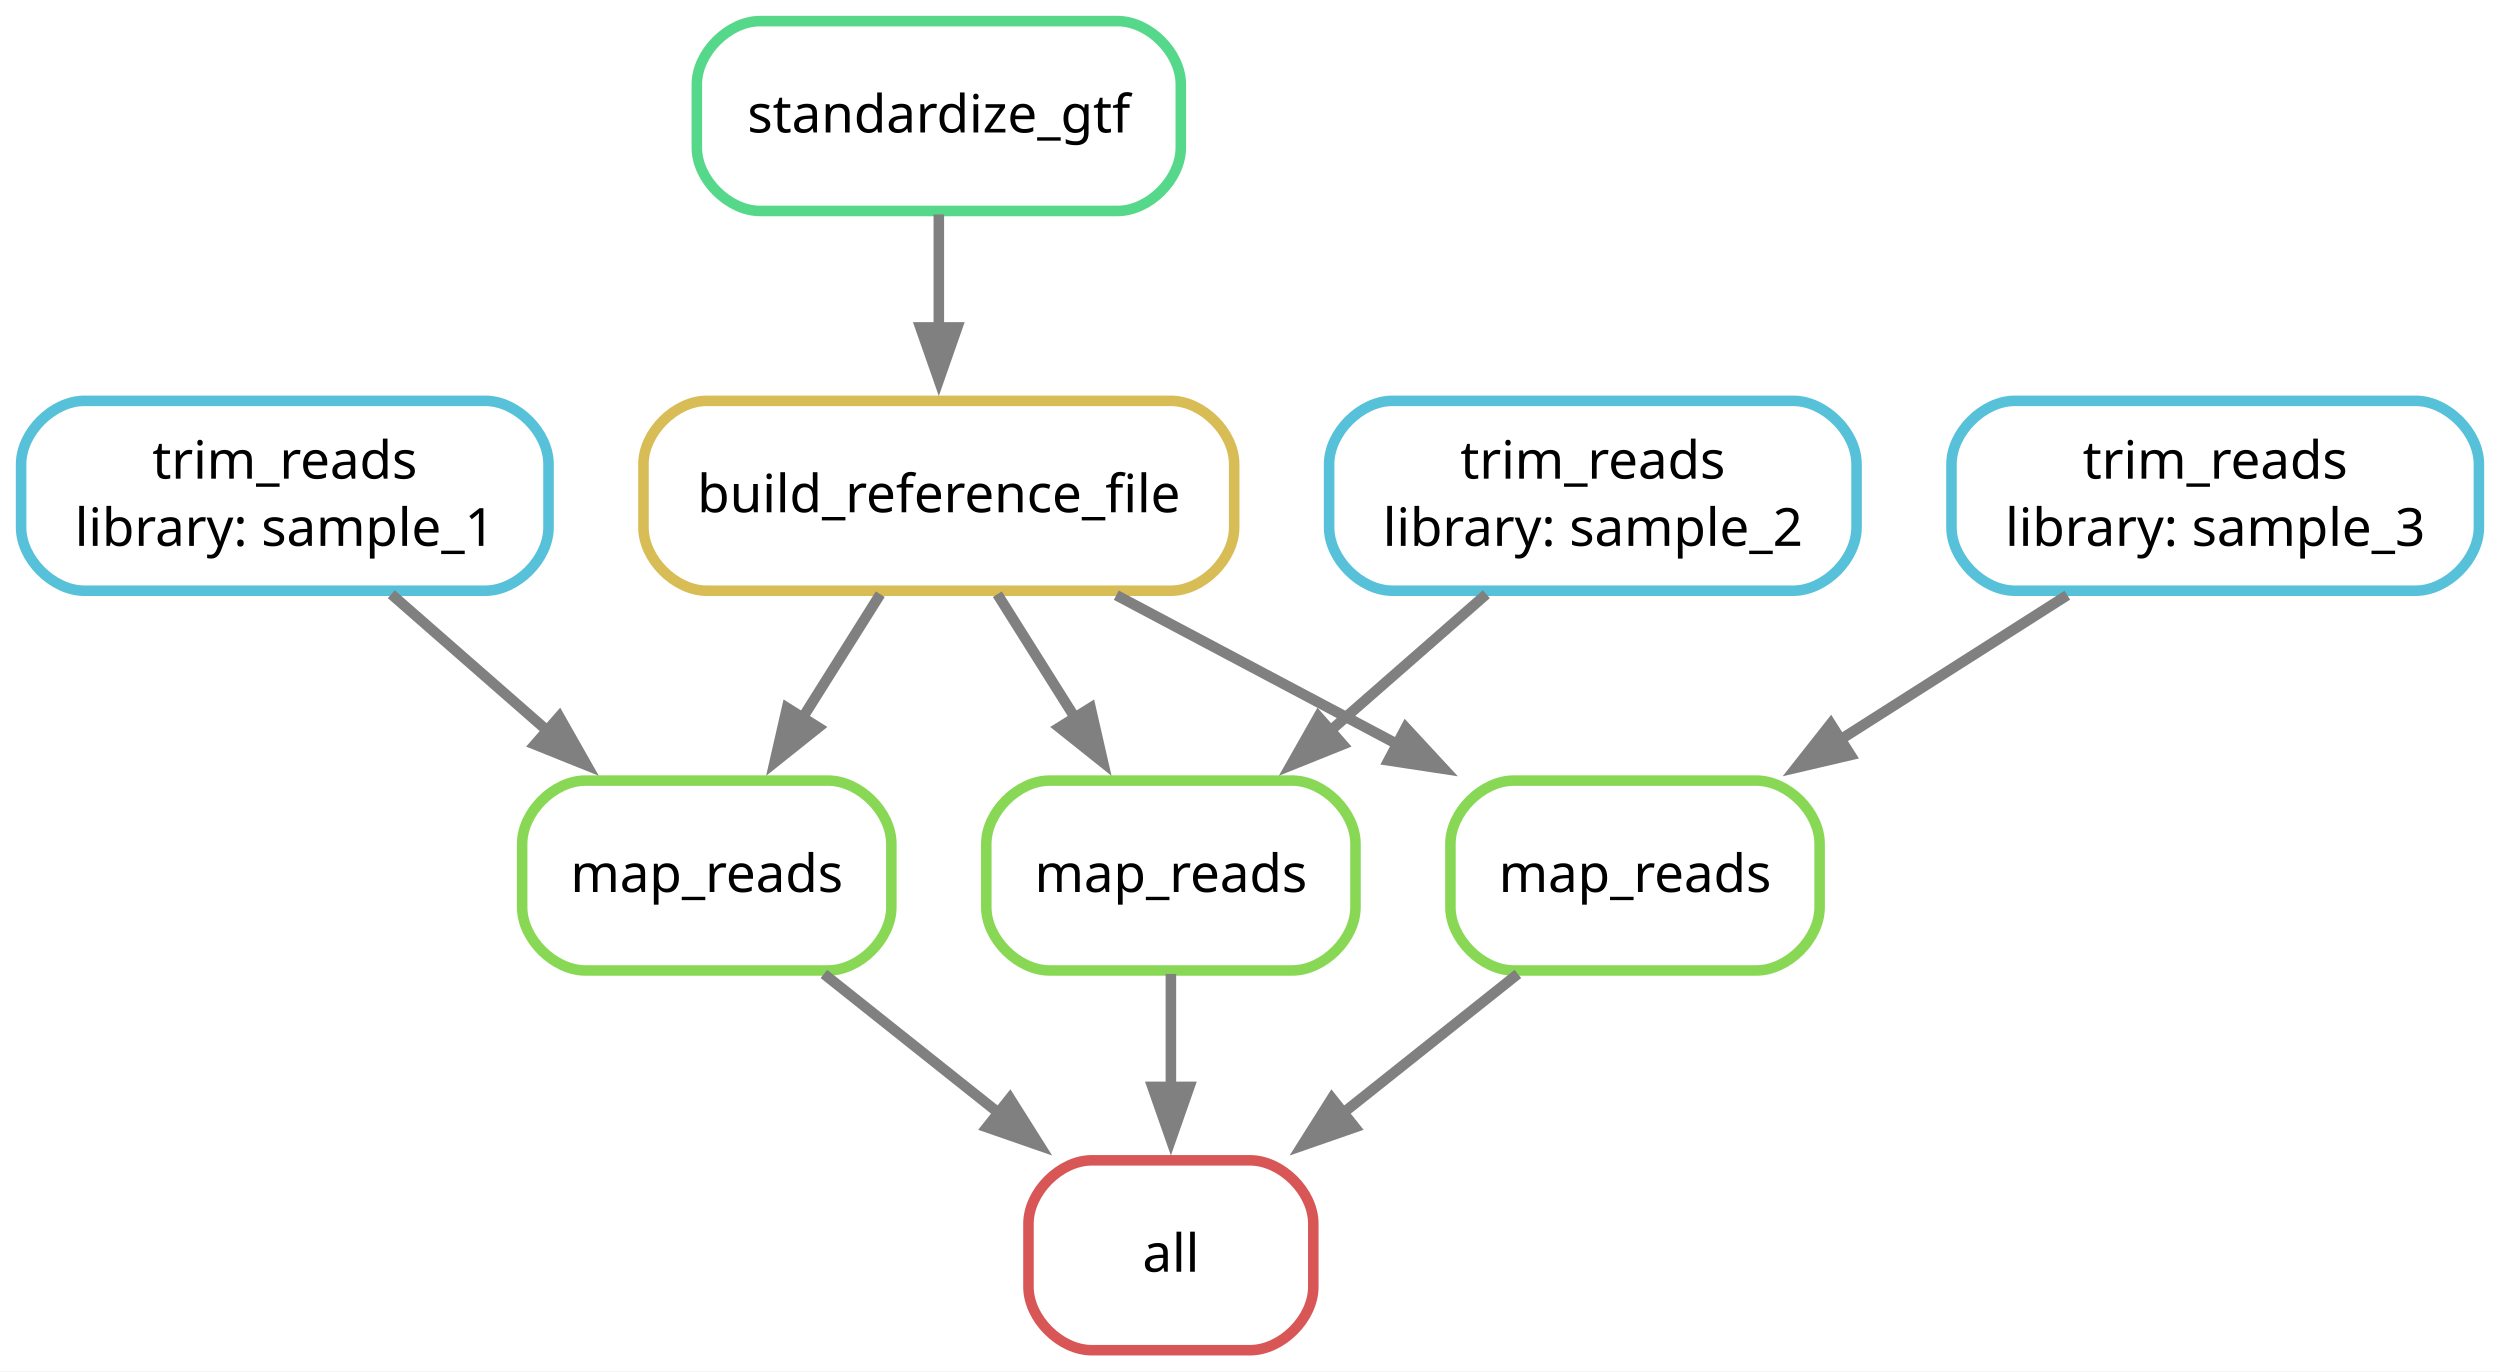
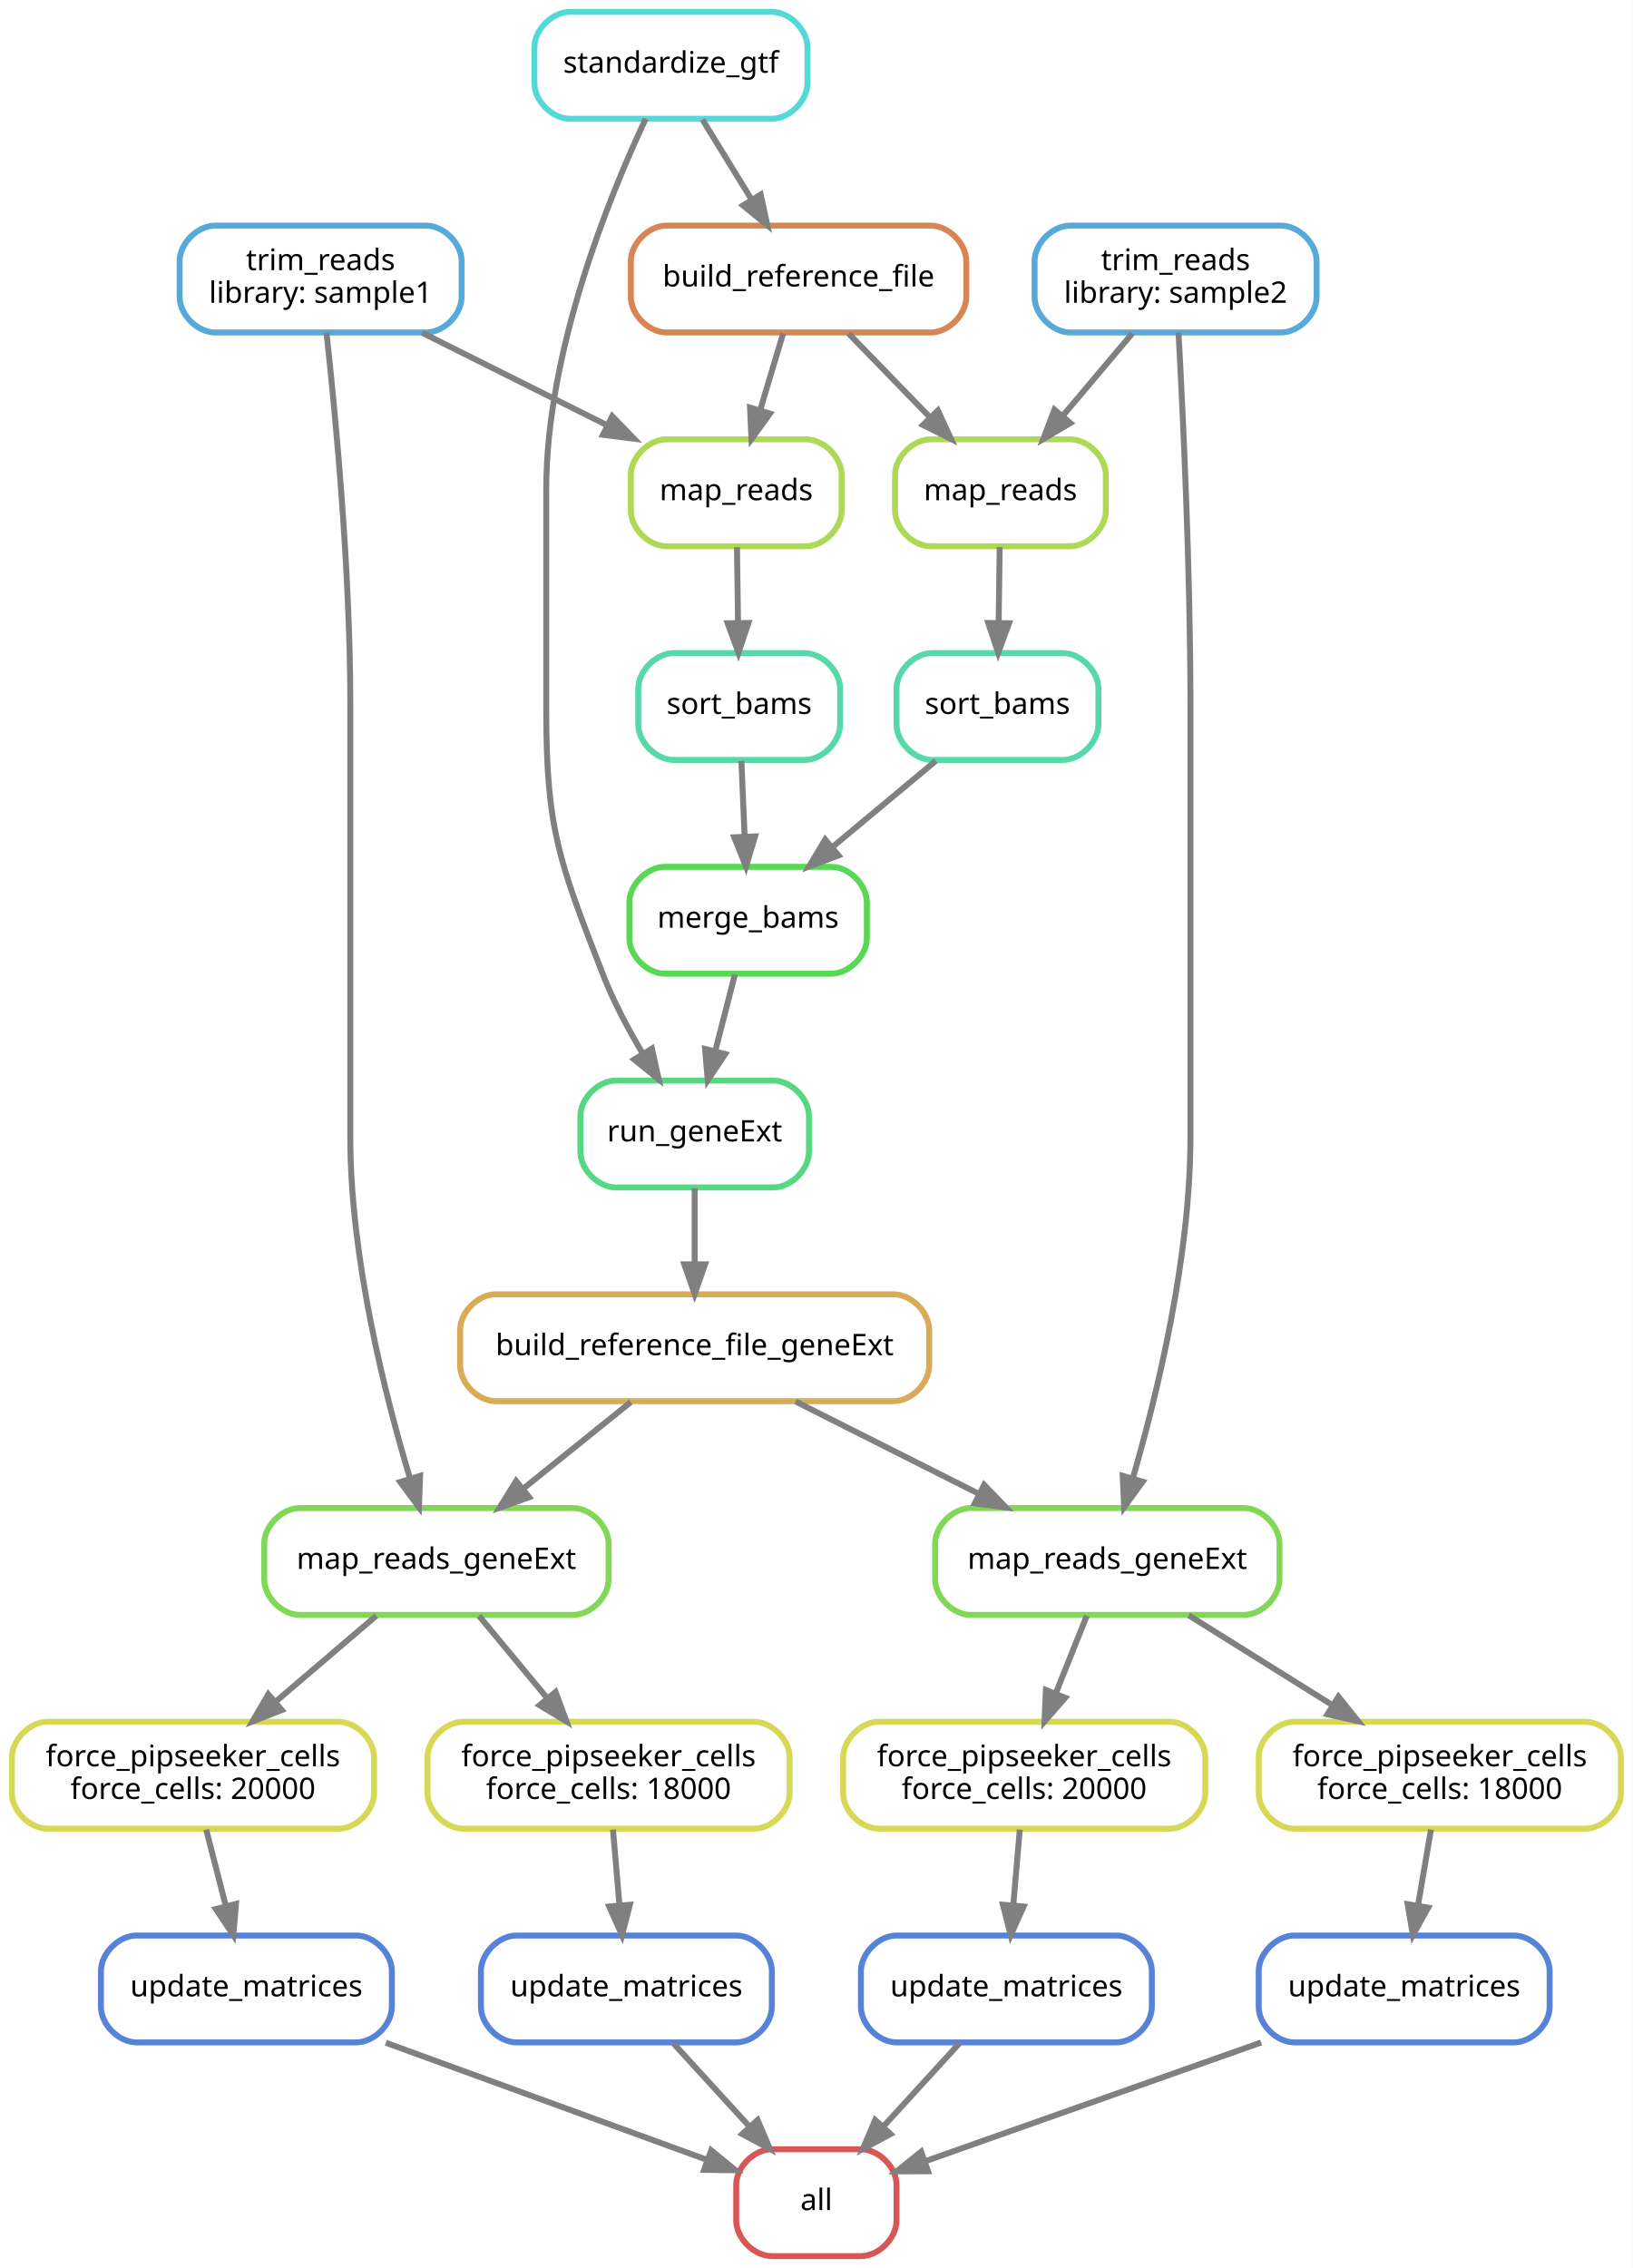
- <svg xmlns="http://www.w3.org/2000/svg" width="474pt" height="260pt" viewBox="0.00 0.00 474.00 260.00">
-   <g id="graph0" class="graph" transform="scale(1 1) rotate(0) translate(4 256)">
-     <polygon fill="white" stroke="none" points="-4,4 -4,-256 470,-256 470,4 -4,4" />
+ <svg xmlns="http://www.w3.org/2000/svg" width="550pt" height="764pt" viewBox="0.00 0.00 550.00 764.00">
+   <g id="graph0" class="graph" transform="scale(1 1) rotate(0) translate(4 760)">
+     <polygon fill="white" stroke="transparent" points="-4,4 -4,-760 546,-760 546,4 -4,4" />
    <g id="node1" class="node">
-       <path fill="none" stroke="#d85656" stroke-width="2" d="M233,-36C233,-36 203,-36 203,-36 197,-36 191,-30 191,-24 191,-24 191,-12 191,-12 191,-6 197,0 203,0 203,0 233,0 233,0 239,0 245,-6 245,-12 245,-12 245,-24 245,-24 245,-30 239,-36 233,-36" />
-       <text xml:space="preserve" text-anchor="middle" x="218" y="-14.88" font-family="sans" font-size="10.00">all</text>
+       <path fill="none" stroke="#d85656" stroke-width="2" d="M286,-36C286,-36 256,-36 256,-36 250,-36 244,-30 244,-24 244,-24 244,-12 244,-12 244,-6 250,0 256,0 256,0 286,0 286,0 292,0 298,-6 298,-12 298,-12 298,-24 298,-24 298,-30 292,-36 286,-36" />
+       <text text-anchor="middle" x="271" y="-15.5" font-family="sans" font-size="10.00">all</text>
    </g>
    <g id="node2" class="node">
-       <path fill="none" stroke="#88d856" stroke-width="2" d="M153,-108C153,-108 107,-108 107,-108 101,-108 95,-102 95,-96 95,-96 95,-84 95,-84 95,-78 101,-72 107,-72 107,-72 153,-72 153,-72 159,-72 165,-78 165,-84 165,-84 165,-96 165,-96 165,-102 159,-108 153,-108" />
-       <text xml:space="preserve" text-anchor="middle" x="130" y="-86.88" font-family="sans" font-size="10.00">map_reads</text>
+       <path fill="none" stroke="#5682d8" stroke-width="2" d="M116,-108C116,-108 42,-108 42,-108 36,-108 30,-102 30,-96 30,-96 30,-84 30,-84 30,-78 36,-72 42,-72 42,-72 116,-72 116,-72 122,-72 128,-78 128,-84 128,-84 128,-96 128,-96 128,-102 122,-108 116,-108" />
+       <text text-anchor="middle" x="79" y="-87.5" font-family="sans" font-size="10.00">update_matrices</text>
    </g>
    <g id="edge1" class="edge">
-       <path fill="none" stroke="grey" stroke-width="2" d="M152.21,-71.34C162.24,-63.36 174.29,-53.77 185.33,-44.99" />
-       <polygon fill="grey" stroke="grey" stroke-width="2" points="187.48,-47.75 193.13,-38.79 183.12,-42.27 187.48,-47.75" />
+       <path fill="none" stroke="grey" stroke-width="2" d="M125.97,-71.88C159.33,-59.71 203.48,-43.62 234.27,-32.39" />
+       <polygon fill="grey" stroke="grey" stroke-width="2" points="235.57,-35.64 243.77,-28.93 233.18,-29.06 235.57,-35.64" />
    </g>
    <g id="node3" class="node">
-       <path fill="none" stroke="#56c1d8" stroke-width="2" d="M88,-180C88,-180 12,-180 12,-180 6,-180 0,-174 0,-168 0,-168 0,-156 0,-156 0,-150 6,-144 12,-144 12,-144 88,-144 88,-144 94,-144 100,-150 100,-156 100,-156 100,-168 100,-168 100,-174 94,-180 88,-180" />
-       <text xml:space="preserve" text-anchor="middle" x="50" y="-165.25" font-family="sans" font-size="10.00">trim_reads</text>
-       <text xml:space="preserve" text-anchor="middle" x="50" y="-152.5" font-family="sans" font-size="10.00">library: sample_1</text>
+       <path fill="none" stroke="#d6d856" stroke-width="2" d="M110,-180C110,-180 12,-180 12,-180 6,-180 0,-174 0,-168 0,-168 0,-156 0,-156 0,-150 6,-144 12,-144 12,-144 110,-144 110,-144 116,-144 122,-150 122,-156 122,-156 122,-168 122,-168 122,-174 116,-180 110,-180" />
+       <text text-anchor="middle" x="61" y="-165" font-family="sans" font-size="10.00">force_pipseeker_cells</text>
+       <text text-anchor="middle" x="61" y="-154" font-family="sans" font-size="10.00">force_cells: 20000</text>
+     </g>
+     <g id="edge5" class="edge">
+       <path fill="none" stroke="grey" stroke-width="2" d="M65.45,-143.7C67.45,-135.9 69.87,-126.51 72.1,-117.83" />
+       <polygon fill="grey" stroke="grey" stroke-width="2" points="75.5,-118.66 74.6,-108.1 68.72,-116.92 75.5,-118.66" />
+     </g>
+     <g id="node4" class="node">
+       <path fill="none" stroke="#80d856" stroke-width="2" d="M189,-252C189,-252 97,-252 97,-252 91,-252 85,-246 85,-240 85,-240 85,-228 85,-228 85,-222 91,-216 97,-216 97,-216 189,-216 189,-216 195,-216 201,-222 201,-228 201,-228 201,-240 201,-240 201,-246 195,-252 189,-252" />
+       <text text-anchor="middle" x="143" y="-231.5" font-family="sans" font-size="10.00">map_reads_geneExt</text>
+     </g>
+     <g id="edge6" class="edge">
+       <path fill="none" stroke="grey" stroke-width="2" d="M122.73,-215.7C112.5,-206.97 99.94,-196.24 88.82,-186.75" />
+       <polygon fill="grey" stroke="grey" stroke-width="2" points="90.91,-183.94 81.04,-180.1 86.37,-189.26 90.91,-183.94" />
+     </g>
+     <g id="node17" class="node">
+       <path fill="none" stroke="#d6d856" stroke-width="2" d="M250,-180C250,-180 152,-180 152,-180 146,-180 140,-174 140,-168 140,-168 140,-156 140,-156 140,-150 146,-144 152,-144 152,-144 250,-144 250,-144 256,-144 262,-150 262,-156 262,-156 262,-168 262,-168 262,-174 256,-180 250,-180" />
+       <text text-anchor="middle" x="201" y="-165" font-family="sans" font-size="10.00">force_pipseeker_cells</text>
+       <text text-anchor="middle" x="201" y="-154" font-family="sans" font-size="10.00">force_cells: 18000</text>
+     </g>
+     <g id="edge22" class="edge">
+       <path fill="none" stroke="grey" stroke-width="2" d="M157.34,-215.7C164.29,-207.3 172.77,-197.07 180.4,-187.86" />
+       <polygon fill="grey" stroke="grey" stroke-width="2" points="183.14,-190.04 186.83,-180.1 177.75,-185.57 183.14,-190.04" />
+     </g>
+     <g id="node5" class="node">
+       <path fill="none" stroke="#56a9d8" stroke-width="2" d="M139.5,-684C139.5,-684 68.5,-684 68.5,-684 62.5,-684 56.5,-678 56.5,-672 56.5,-672 56.5,-660 56.5,-660 56.5,-654 62.5,-648 68.5,-648 68.5,-648 139.5,-648 139.5,-648 145.5,-648 151.5,-654 151.5,-660 151.5,-660 151.5,-672 151.5,-672 151.5,-678 145.5,-684 139.5,-684" />
+       <text text-anchor="middle" x="104" y="-669" font-family="sans" font-size="10.00">trim_reads</text>
+       <text text-anchor="middle" x="104" y="-658" font-family="sans" font-size="10.00">library: sample1</text>
+     </g>
+     <g id="edge7" class="edge">
+       <path fill="none" stroke="grey" stroke-width="2" d="M105.98,-647.98C108.89,-621.36 114,-568.23 114,-523 114,-523 114,-523 114,-377 114,-336.21 125.63,-290.15 134.16,-261.84" />
+       <polygon fill="grey" stroke="grey" stroke-width="2" points="137.51,-262.84 137.13,-252.26 130.82,-260.77 137.51,-262.84" />
+     </g>
+     <g id="node11" class="node">
+       <path fill="none" stroke="#afd856" stroke-width="2" d="M267.5,-612C267.5,-612 220.5,-612 220.5,-612 214.5,-612 208.5,-606 208.5,-600 208.5,-600 208.5,-588 208.5,-588 208.5,-582 214.5,-576 220.5,-576 220.5,-576 267.5,-576 267.5,-576 273.5,-576 279.5,-582 279.5,-588 279.5,-588 279.5,-600 279.5,-600 279.5,-606 273.5,-612 267.5,-612" />
+       <text text-anchor="middle" x="244" y="-591.5" font-family="sans" font-size="10.00">map_reads</text>
+     </g>
+     <g id="edge15" class="edge">
+       <path fill="none" stroke="grey" stroke-width="2" d="M138.25,-647.88C157.06,-638.47 180.58,-626.71 200.67,-616.67" />
+       <polygon fill="grey" stroke="grey" stroke-width="2" points="202.24,-619.79 209.62,-612.19 199.11,-613.53 202.24,-619.79" />
+     </g>
+     <g id="node6" class="node">
+       <path fill="none" stroke="#d8ac56" stroke-width="2" d="M297,-324C297,-324 163,-324 163,-324 157,-324 151,-318 151,-312 151,-312 151,-300 151,-300 151,-294 157,-288 163,-288 163,-288 297,-288 297,-288 303,-288 309,-294 309,-300 309,-300 309,-312 309,-312 309,-318 303,-324 297,-324" />
+       <text text-anchor="middle" x="230" y="-303.5" font-family="sans" font-size="10.00">build_reference_file_geneExt</text>
+     </g>
+     <g id="edge8" class="edge">
+       <path fill="none" stroke="grey" stroke-width="2" d="M208.49,-287.7C197.54,-278.88 184.05,-268.03 172.18,-258.47" />
+       <polygon fill="grey" stroke="grey" stroke-width="2" points="174.24,-255.65 164.26,-252.1 169.86,-261.1 174.24,-255.65" />
+     </g>
+     <g id="node20" class="node">
+       <path fill="none" stroke="#80d856" stroke-width="2" d="M415,-252C415,-252 323,-252 323,-252 317,-252 311,-246 311,-240 311,-240 311,-228 311,-228 311,-222 317,-216 323,-216 323,-216 415,-216 415,-216 421,-216 427,-222 427,-228 427,-228 427,-240 427,-240 427,-246 421,-252 415,-252" />
+       <text text-anchor="middle" x="369" y="-231.5" font-family="sans" font-size="10.00">map_reads_geneExt</text>
+     </g>
+     <g id="edge26" class="edge">
+       <path fill="none" stroke="grey" stroke-width="2" d="M264,-287.88C282.6,-278.51 305.83,-266.81 325.71,-256.8" />
+       <polygon fill="grey" stroke="grey" stroke-width="2" points="327.51,-259.81 334.87,-252.19 324.36,-253.56 327.51,-259.81" />
+     </g>
+     <g id="node7" class="node">
+       <path fill="none" stroke="#56d882" stroke-width="2" d="M256.5,-396C256.5,-396 203.5,-396 203.5,-396 197.5,-396 191.5,-390 191.5,-384 191.5,-384 191.5,-372 191.5,-372 191.5,-366 197.5,-360 203.5,-360 203.5,-360 256.5,-360 256.5,-360 262.5,-360 268.5,-366 268.5,-372 268.5,-372 268.5,-384 268.5,-384 268.5,-390 262.5,-396 256.5,-396" />
+       <text text-anchor="middle" x="230" y="-375.5" font-family="sans" font-size="10.00">run_geneExt</text>
+     </g>
+     <g id="edge9" class="edge">
+       <path fill="none" stroke="grey" stroke-width="2" d="M230,-359.7C230,-351.98 230,-342.71 230,-334.11" />
+       <polygon fill="grey" stroke="grey" stroke-width="2" points="233.5,-334.1 230,-324.1 226.5,-334.1 233.5,-334.1" />
+     </g>
+     <g id="node8" class="node">
+       <path fill="none" stroke="#56d8d8" stroke-width="2" d="M256,-756C256,-756 188,-756 188,-756 182,-756 176,-750 176,-744 176,-744 176,-732 176,-732 176,-726 182,-720 188,-720 188,-720 256,-720 256,-720 262,-720 268,-726 268,-732 268,-732 268,-744 268,-744 268,-750 262,-756 256,-756" />
+       <text text-anchor="middle" x="222" y="-735.5" font-family="sans" font-size="10.00">standardize_gtf</text>
+     </g>
+     <g id="edge10" class="edge">
+       <path fill="none" stroke="grey" stroke-width="2" d="M213.5,-719.99C201.23,-693.82 180,-641.79 180,-595 180,-595 180,-595 180,-521 180,-480.55 184.38,-469.71 199,-432 202.56,-422.8 207.6,-413.33 212.58,-404.98" />
+       <polygon fill="grey" stroke="grey" stroke-width="2" points="215.59,-406.77 217.89,-396.43 209.64,-403.08 215.59,-406.77" />
+     </g>
+     <g id="node12" class="node">
+       <path fill="none" stroke="#d88556" stroke-width="2" d="M309.5,-684C309.5,-684 220.5,-684 220.5,-684 214.5,-684 208.5,-678 208.5,-672 208.5,-672 208.5,-660 208.5,-660 208.5,-654 214.5,-648 220.5,-648 220.5,-648 309.5,-648 309.5,-648 315.5,-648 321.5,-654 321.5,-660 321.5,-660 321.5,-672 321.5,-672 321.5,-678 315.5,-684 309.5,-684" />
+       <text text-anchor="middle" x="265" y="-663.5" font-family="sans" font-size="10.00">build_reference_file</text>
+     </g>
+     <g id="edge17" class="edge">
+       <path fill="none" stroke="grey" stroke-width="2" d="M232.63,-719.7C237.63,-711.56 243.69,-701.69 249.21,-692.7" />
+       <polygon fill="grey" stroke="grey" stroke-width="2" points="252.24,-694.46 254.49,-684.1 246.28,-690.79 252.24,-694.46" />
+     </g>
+     <g id="node9" class="node">
+       <path fill="none" stroke="#59d856" stroke-width="2" d="M276,-468C276,-468 220,-468 220,-468 214,-468 208,-462 208,-456 208,-456 208,-444 208,-444 208,-438 214,-432 220,-432 220,-432 276,-432 276,-432 282,-432 288,-438 288,-444 288,-444 288,-456 288,-456 288,-462 282,-468 276,-468" />
+       <text text-anchor="middle" x="248" y="-447.5" font-family="sans" font-size="10.00">merge_bams</text>
+     </g>
+     <g id="edge11" class="edge">
+       <path fill="none" stroke="grey" stroke-width="2" d="M243.55,-431.7C241.55,-423.9 239.13,-414.51 236.9,-405.83" />
+       <polygon fill="grey" stroke="grey" stroke-width="2" points="240.28,-404.92 234.4,-396.1 233.5,-406.66 240.28,-404.92" />
+     </g>
+     <g id="node10" class="node">
+       <path fill="none" stroke="#56d8a9" stroke-width="2" d="M267,-540C267,-540 223,-540 223,-540 217,-540 211,-534 211,-528 211,-528 211,-516 211,-516 211,-510 217,-504 223,-504 223,-504 267,-504 267,-504 273,-504 279,-510 279,-516 279,-516 279,-528 279,-528 279,-534 273,-540 267,-540" />
+       <text text-anchor="middle" x="245" y="-519.5" font-family="sans" font-size="10.00">sort_bams</text>
+     </g>
+     <g id="edge12" class="edge">
+       <path fill="none" stroke="grey" stroke-width="2" d="M245.74,-503.7C246.07,-495.98 246.47,-486.71 246.84,-478.11" />
+       <polygon fill="grey" stroke="grey" stroke-width="2" points="250.34,-478.25 247.27,-468.1 243.34,-477.95 250.34,-478.25" />
+     </g>
+     <g id="edge14" class="edge">
+       <path fill="none" stroke="grey" stroke-width="2" d="M244.25,-575.7C244.36,-567.98 244.49,-558.71 244.61,-550.11" />
+       <polygon fill="grey" stroke="grey" stroke-width="2" points="248.11,-550.15 244.76,-540.1 241.11,-550.05 248.11,-550.15" />
+     </g>
+     <g id="edge16" class="edge">
+       <path fill="none" stroke="grey" stroke-width="2" d="M259.81,-647.7C257.47,-639.9 254.65,-630.51 252.05,-621.83" />
+       <polygon fill="grey" stroke="grey" stroke-width="2" points="255.36,-620.68 249.13,-612.1 248.65,-622.69 255.36,-620.68" />
+     </g>
+     <g id="node14" class="node">
+       <path fill="none" stroke="#afd856" stroke-width="2" d="M356.5,-612C356.5,-612 309.5,-612 309.5,-612 303.5,-612 297.5,-606 297.5,-600 297.5,-600 297.5,-588 297.5,-588 297.5,-582 303.5,-576 309.5,-576 309.5,-576 356.5,-576 356.5,-576 362.5,-576 368.5,-582 368.5,-588 368.5,-588 368.5,-600 368.5,-600 368.5,-606 362.5,-612 356.5,-612" />
+       <text text-anchor="middle" x="333" y="-591.5" font-family="sans" font-size="10.00">map_reads</text>
+     </g>
+     <g id="edge20" class="edge">
+       <path fill="none" stroke="grey" stroke-width="2" d="M281.81,-647.7C290.13,-639.14 300.31,-628.66 309.39,-619.3" />
+       <polygon fill="grey" stroke="grey" stroke-width="2" points="311.93,-621.72 316.38,-612.1 306.91,-616.84 311.93,-621.72" />
+     </g>
+     <g id="node13" class="node">
+       <path fill="none" stroke="#56d8a9" stroke-width="2" d="M354,-540C354,-540 310,-540 310,-540 304,-540 298,-534 298,-528 298,-528 298,-516 298,-516 298,-510 304,-504 310,-504 310,-504 354,-504 354,-504 360,-504 366,-510 366,-516 366,-516 366,-528 366,-528 366,-534 360,-540 354,-540" />
+       <text text-anchor="middle" x="332" y="-519.5" font-family="sans" font-size="10.00">sort_bams</text>
+     </g>
+     <g id="edge13" class="edge">
+       <path fill="none" stroke="grey" stroke-width="2" d="M311.24,-503.7C300.76,-494.97 287.89,-484.24 276.5,-474.75" />
+       <polygon fill="grey" stroke="grey" stroke-width="2" points="278.45,-471.82 268.53,-468.1 273.97,-477.19 278.45,-471.82" />
+     </g>
+     <g id="edge18" class="edge">
+       <path fill="none" stroke="grey" stroke-width="2" d="M332.75,-575.7C332.64,-567.98 332.51,-558.71 332.39,-550.11" />
+       <polygon fill="grey" stroke="grey" stroke-width="2" points="335.89,-550.05 332.24,-540.1 328.89,-550.15 335.89,-550.05" />
+     </g>
+     <g id="node15" class="node">
+       <path fill="none" stroke="#56a9d8" stroke-width="2" d="M427.5,-684C427.5,-684 356.5,-684 356.5,-684 350.5,-684 344.5,-678 344.5,-672 344.5,-672 344.5,-660 344.5,-660 344.5,-654 350.5,-648 356.5,-648 356.5,-648 427.5,-648 427.5,-648 433.5,-648 439.5,-654 439.5,-660 439.5,-660 439.5,-672 439.5,-672 439.5,-678 433.5,-684 427.5,-684" />
+       <text text-anchor="middle" x="392" y="-669" font-family="sans" font-size="10.00">trim_reads</text>
+       <text text-anchor="middle" x="392" y="-658" font-family="sans" font-size="10.00">library: sample2</text>
+     </g>
+     <g id="edge19" class="edge">
+       <path fill="none" stroke="grey" stroke-width="2" d="M377.42,-647.7C370.34,-639.3 361.72,-629.07 353.95,-619.86" />
+       <polygon fill="grey" stroke="grey" stroke-width="2" points="356.54,-617.49 347.42,-612.1 351.19,-622.01 356.54,-617.49" />
+     </g>
+     <g id="edge25" class="edge">
+       <path fill="none" stroke="grey" stroke-width="2" d="M392.99,-647.96C394.44,-621.31 397,-568.14 397,-523 397,-523 397,-523 397,-377 397,-336.27 385.77,-290.19 377.54,-261.86" />
+       <polygon fill="grey" stroke="grey" stroke-width="2" points="380.89,-260.85 374.67,-252.27 374.18,-262.86 380.89,-260.85" />
+     </g>
+     <g id="node16" class="node">
+       <path fill="none" stroke="#5682d8" stroke-width="2" d="M244,-108C244,-108 170,-108 170,-108 164,-108 158,-102 158,-96 158,-96 158,-84 158,-84 158,-78 164,-72 170,-72 170,-72 244,-72 244,-72 250,-72 256,-78 256,-84 256,-84 256,-96 256,-96 256,-102 250,-108 244,-108" />
+       <text text-anchor="middle" x="207" y="-87.5" font-family="sans" font-size="10.00">update_matrices</text>
+     </g>
+     <g id="edge2" class="edge">
+       <path fill="none" stroke="grey" stroke-width="2" d="M222.82,-71.7C230.57,-63.22 240.04,-52.86 248.52,-43.58" />
+       <polygon fill="grey" stroke="grey" stroke-width="2" points="251.2,-45.85 255.36,-36.1 246.03,-41.12 251.2,-45.85" />
+     </g>
+     <g id="edge21" class="edge">
+       <path fill="none" stroke="grey" stroke-width="2" d="M202.48,-143.7C203.14,-135.98 203.94,-126.71 204.68,-118.11" />
+       <polygon fill="grey" stroke="grey" stroke-width="2" points="208.17,-118.37 205.53,-108.1 201.19,-117.77 208.17,-118.37" />
+     </g>
+     <g id="node18" class="node">
+       <path fill="none" stroke="#5682d8" stroke-width="2" d="M372,-108C372,-108 298,-108 298,-108 292,-108 286,-102 286,-96 286,-96 286,-84 286,-84 286,-78 292,-72 298,-72 298,-72 372,-72 372,-72 378,-72 384,-78 384,-84 384,-84 384,-96 384,-96 384,-102 378,-108 372,-108" />
+       <text text-anchor="middle" x="335" y="-87.5" font-family="sans" font-size="10.00">update_matrices</text>
+     </g>
+     <g id="edge3" class="edge">
+       <path fill="none" stroke="grey" stroke-width="2" d="M319.18,-71.7C311.43,-63.22 301.96,-52.86 293.48,-43.58" />
+       <polygon fill="grey" stroke="grey" stroke-width="2" points="295.97,-41.12 286.64,-36.1 290.8,-45.85 295.97,-41.12" />
+     </g>
+     <g id="node19" class="node">
+       <path fill="none" stroke="#d6d856" stroke-width="2" d="M390,-180C390,-180 292,-180 292,-180 286,-180 280,-174 280,-168 280,-168 280,-156 280,-156 280,-150 286,-144 292,-144 292,-144 390,-144 390,-144 396,-144 402,-150 402,-156 402,-156 402,-168 402,-168 402,-174 396,-180 390,-180" />
+       <text text-anchor="middle" x="341" y="-165" font-family="sans" font-size="10.00">force_pipseeker_cells</text>
+       <text text-anchor="middle" x="341" y="-154" font-family="sans" font-size="10.00">force_cells: 20000</text>
+     </g>
+     <g id="edge23" class="edge">
+       <path fill="none" stroke="grey" stroke-width="2" d="M339.52,-143.7C338.86,-135.98 338.06,-126.71 337.32,-118.11" />
+       <polygon fill="grey" stroke="grey" stroke-width="2" points="340.81,-117.77 336.47,-108.1 333.83,-118.37 340.81,-117.77" />
+     </g>
+     <g id="edge24" class="edge">
+       <path fill="none" stroke="grey" stroke-width="2" d="M362.08,-215.7C358.93,-207.81 355.12,-198.3 351.62,-189.55" />
+       <polygon fill="grey" stroke="grey" stroke-width="2" points="354.81,-188.09 347.84,-180.1 348.31,-190.69 354.81,-188.09" />
+     </g>
+     <g id="node22" class="node">
+       <path fill="none" stroke="#d6d856" stroke-width="2" d="M530,-180C530,-180 432,-180 432,-180 426,-180 420,-174 420,-168 420,-168 420,-156 420,-156 420,-150 426,-144 432,-144 432,-144 530,-144 530,-144 536,-144 542,-150 542,-156 542,-156 542,-168 542,-168 542,-174 536,-180 530,-180" />
+       <text text-anchor="middle" x="481" y="-165" font-family="sans" font-size="10.00">force_pipseeker_cells</text>
+       <text text-anchor="middle" x="481" y="-154" font-family="sans" font-size="10.00">force_cells: 18000</text>
+     </g>
+     <g id="edge28" class="edge">
+       <path fill="none" stroke="grey" stroke-width="2" d="M396.4,-215.88C410.91,-206.81 428.92,-195.55 444.59,-185.76" />
+       <polygon fill="grey" stroke="grey" stroke-width="2" points="446.87,-188.46 453.5,-180.19 443.16,-182.52 446.87,-188.46" />
+     </g>
+     <g id="node21" class="node">
+       <path fill="none" stroke="#5682d8" stroke-width="2" d="M506,-108C506,-108 432,-108 432,-108 426,-108 420,-102 420,-96 420,-96 420,-84 420,-84 420,-78 426,-72 432,-72 432,-72 506,-72 506,-72 512,-72 518,-78 518,-84 518,-84 518,-96 518,-96 518,-102 512,-108 506,-108" />
+       <text text-anchor="middle" x="469" y="-87.5" font-family="sans" font-size="10.00">update_matrices</text>
    </g>
    <g id="edge4" class="edge">
-       <path fill="none" stroke="grey" stroke-width="2" d="M70.19,-143.34C79.21,-135.44 90.04,-125.96 99.99,-117.26" />
-       <polygon fill="grey" stroke="grey" stroke-width="2" points="102.04,-120.11 107.26,-110.9 97.43,-114.85 102.04,-120.11" />
-     </g>
-     <g id="node4" class="node">
-       <path fill="none" stroke="#d8bc56" stroke-width="2" d="M218,-180C218,-180 130,-180 130,-180 124,-180 118,-174 118,-168 118,-168 118,-156 118,-156 118,-150 124,-144 130,-144 130,-144 218,-144 218,-144 224,-144 230,-150 230,-156 230,-156 230,-168 230,-168 230,-174 224,-180 218,-180" />
-       <text xml:space="preserve" text-anchor="middle" x="174" y="-158.88" font-family="sans" font-size="10.00">build_reference_file</text>
-     </g>
-     <g id="edge5" class="edge">
-       <path fill="none" stroke="grey" stroke-width="2" d="M162.9,-143.34C158.4,-136.18 153.09,-127.73 148.06,-119.73" />
-       <polygon fill="grey" stroke="grey" stroke-width="2" points="151.15,-118.07 142.86,-111.46 145.22,-121.79 151.15,-118.07" />
-     </g>
-     <g id="node6" class="node">
-       <path fill="none" stroke="#88d856" stroke-width="2" d="M241,-108C241,-108 195,-108 195,-108 189,-108 183,-102 183,-96 183,-96 183,-84 183,-84 183,-78 189,-72 195,-72 195,-72 241,-72 241,-72 247,-72 253,-78 253,-84 253,-84 253,-96 253,-96 253,-102 247,-108 241,-108" />
-       <text xml:space="preserve" text-anchor="middle" x="218" y="-86.88" font-family="sans" font-size="10.00">map_reads</text>
-     </g>
-     <g id="edge8" class="edge">
-       <path fill="none" stroke="grey" stroke-width="2" d="M185.1,-143.34C189.6,-136.18 194.91,-127.73 199.94,-119.73" />
-       <polygon fill="grey" stroke="grey" stroke-width="2" points="202.78,-121.79 205.14,-111.46 196.85,-118.07 202.78,-121.79" />
-     </g>
-     <g id="node8" class="node">
-       <path fill="none" stroke="#88d856" stroke-width="2" d="M329,-108C329,-108 283,-108 283,-108 277,-108 271,-102 271,-96 271,-96 271,-84 271,-84 271,-78 277,-72 283,-72 283,-72 329,-72 329,-72 335,-72 341,-78 341,-84 341,-84 341,-96 341,-96 341,-102 335,-108 329,-108" />
-       <text xml:space="preserve" text-anchor="middle" x="306" y="-86.88" font-family="sans" font-size="10.00">map_reads</text>
-     </g>
-     <g id="edge10" class="edge">
-       <path fill="none" stroke="grey" stroke-width="2" d="M207.65,-143.15C223.86,-134.56 243.54,-124.12 261.02,-114.85" />
-       <polygon fill="grey" stroke="grey" stroke-width="2" points="262.54,-118.01 269.74,-110.23 259.26,-111.82 262.54,-118.01" />
-     </g>
-     <g id="node5" class="node">
-       <path fill="none" stroke="#56d88a" stroke-width="2" d="M207.88,-252C207.88,-252 140.12,-252 140.12,-252 134.12,-252 128.12,-246 128.12,-240 128.12,-240 128.12,-228 128.12,-228 128.12,-222 134.12,-216 140.12,-216 140.12,-216 207.88,-216 207.88,-216 213.88,-216 219.88,-222 219.88,-228 219.88,-228 219.88,-240 219.88,-240 219.88,-246 213.88,-252 207.88,-252" />
-       <text xml:space="preserve" text-anchor="middle" x="174" y="-230.88" font-family="sans" font-size="10.00">standardize_gtf</text>
-     </g>
-     <g id="edge6" class="edge">
-       <path fill="none" stroke="grey" stroke-width="2" d="M174,-215.34C174,-208.75 174,-201.08 174,-193.67" />
-       <polygon fill="grey" stroke="grey" stroke-width="2" points="177.5,-193.93 174,-183.93 170.5,-193.93 177.5,-193.93" />
-     </g>
-     <g id="edge2" class="edge">
-       <path fill="none" stroke="grey" stroke-width="2" d="M218,-71.34C218,-64.75 218,-57.08 218,-49.67" />
-       <polygon fill="grey" stroke="grey" stroke-width="2" points="221.5,-49.93 218,-39.93 214.5,-49.93 221.5,-49.93" />
-     </g>
-     <g id="node7" class="node">
-       <path fill="none" stroke="#56c1d8" stroke-width="2" d="M336,-180C336,-180 260,-180 260,-180 254,-180 248,-174 248,-168 248,-168 248,-156 248,-156 248,-150 254,-144 260,-144 260,-144 336,-144 336,-144 342,-144 348,-150 348,-156 348,-156 348,-168 348,-168 348,-174 342,-180 336,-180" />
-       <text xml:space="preserve" text-anchor="middle" x="298" y="-165.25" font-family="sans" font-size="10.00">trim_reads</text>
-       <text xml:space="preserve" text-anchor="middle" x="298" y="-152.5" font-family="sans" font-size="10.00">library: sample_2</text>
-     </g>
-     <g id="edge7" class="edge">
-       <path fill="none" stroke="grey" stroke-width="2" d="M277.81,-143.34C268.79,-135.44 257.96,-125.96 248.01,-117.26" />
-       <polygon fill="grey" stroke="grey" stroke-width="2" points="250.57,-114.85 240.74,-110.9 245.96,-120.11 250.57,-114.85" />
-     </g>
-     <g id="edge3" class="edge">
-       <path fill="none" stroke="grey" stroke-width="2" d="M283.79,-71.34C273.76,-63.36 261.71,-53.77 250.67,-44.99" />
-       <polygon fill="grey" stroke="grey" stroke-width="2" points="252.88,-42.27 242.87,-38.79 248.52,-47.75 252.88,-42.27" />
-     </g>
-     <g id="node9" class="node">
-       <path fill="none" stroke="#56c1d8" stroke-width="2" d="M454,-180C454,-180 378,-180 378,-180 372,-180 366,-174 366,-168 366,-168 366,-156 366,-156 366,-150 372,-144 378,-144 378,-144 454,-144 454,-144 460,-144 466,-150 466,-156 466,-156 466,-168 466,-168 466,-174 460,-180 454,-180" />
-       <text xml:space="preserve" text-anchor="middle" x="416" y="-165.25" font-family="sans" font-size="10.00">trim_reads</text>
-       <text xml:space="preserve" text-anchor="middle" x="416" y="-152.5" font-family="sans" font-size="10.00">library: sample_3</text>
-     </g>
-     <g id="edge9" class="edge">
-       <path fill="none" stroke="grey" stroke-width="2" d="M387.96,-143.15C374.9,-134.84 359.15,-124.82 344.96,-115.79" />
-       <polygon fill="grey" stroke="grey" stroke-width="2" points="346.86,-112.85 336.54,-110.44 343.1,-118.76 346.86,-112.85" />
+       <path fill="none" stroke="grey" stroke-width="2" d="M420.82,-71.97C386.01,-59.66 339.7,-43.29 307.83,-32.02" />
+       <polygon fill="grey" stroke="grey" stroke-width="2" points="308.62,-28.59 298.02,-28.55 306.28,-35.19 308.62,-28.59" />
+     </g>
+     <g id="edge27" class="edge">
+       <path fill="none" stroke="grey" stroke-width="2" d="M478.03,-143.7C476.71,-135.98 475.12,-126.71 473.65,-118.11" />
+       <polygon fill="grey" stroke="grey" stroke-width="2" points="477.07,-117.37 471.93,-108.1 470.17,-118.55 477.07,-117.37" />
    </g>
  </g>
</svg>
